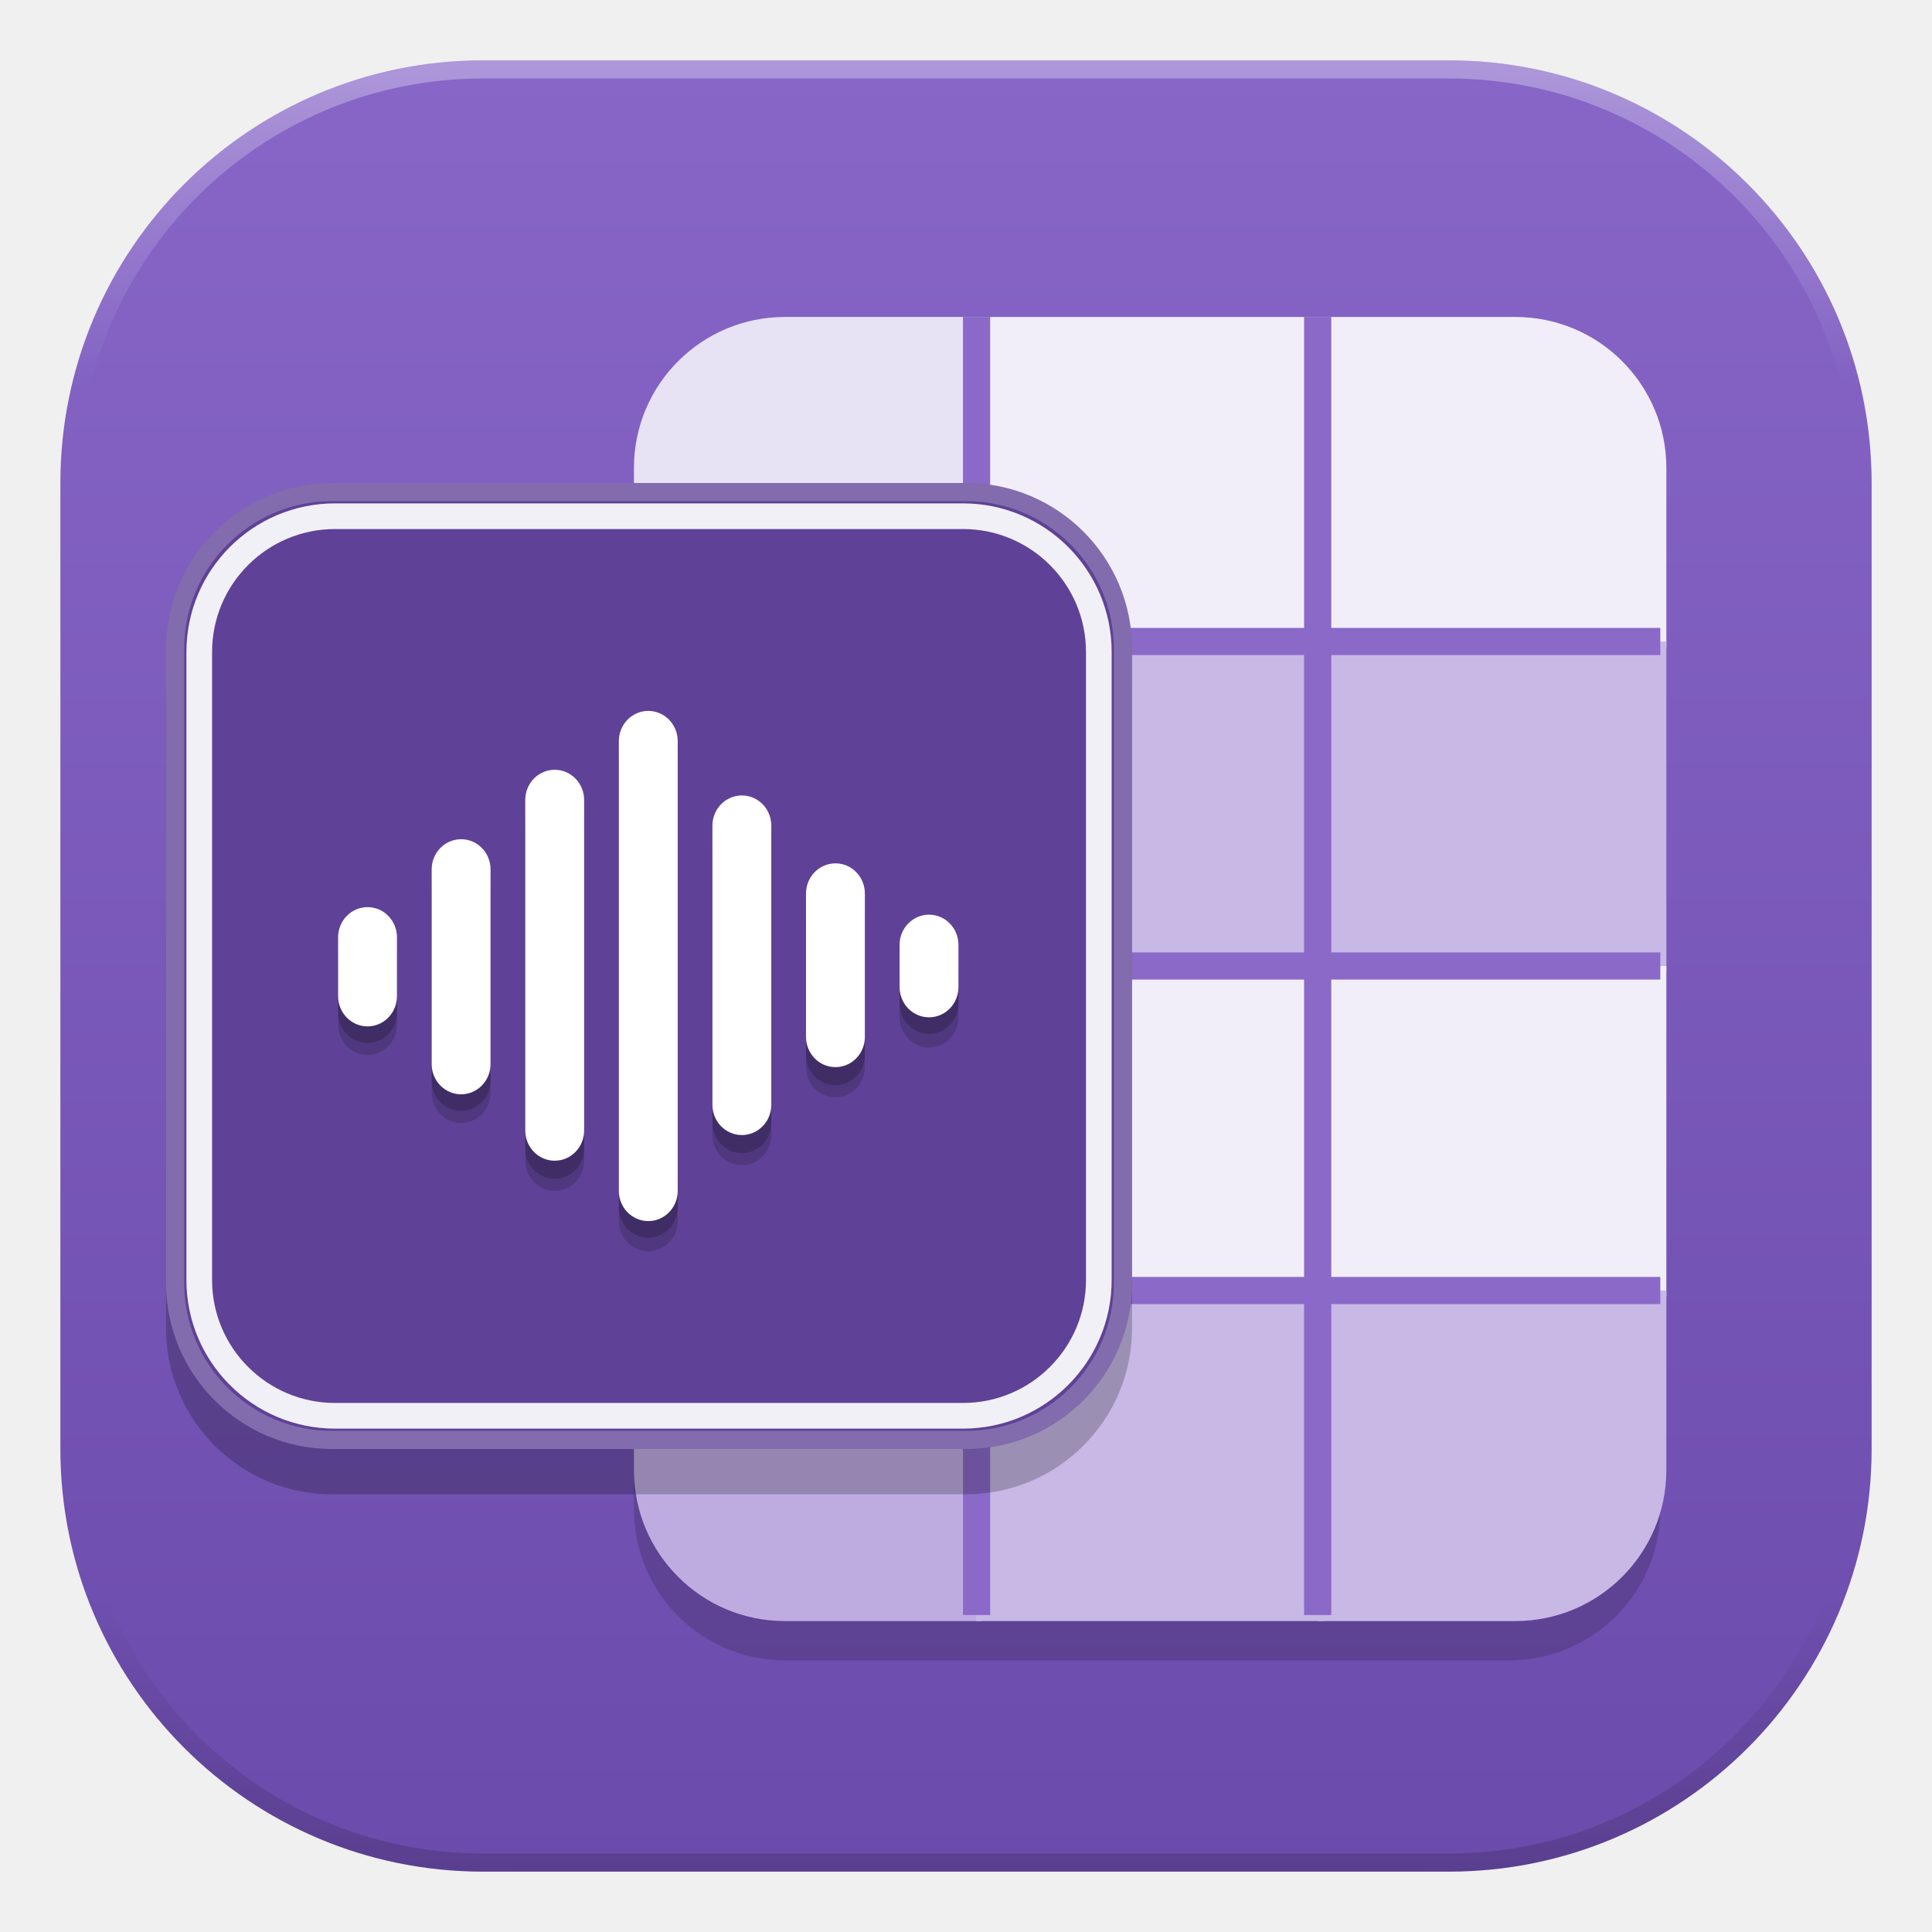
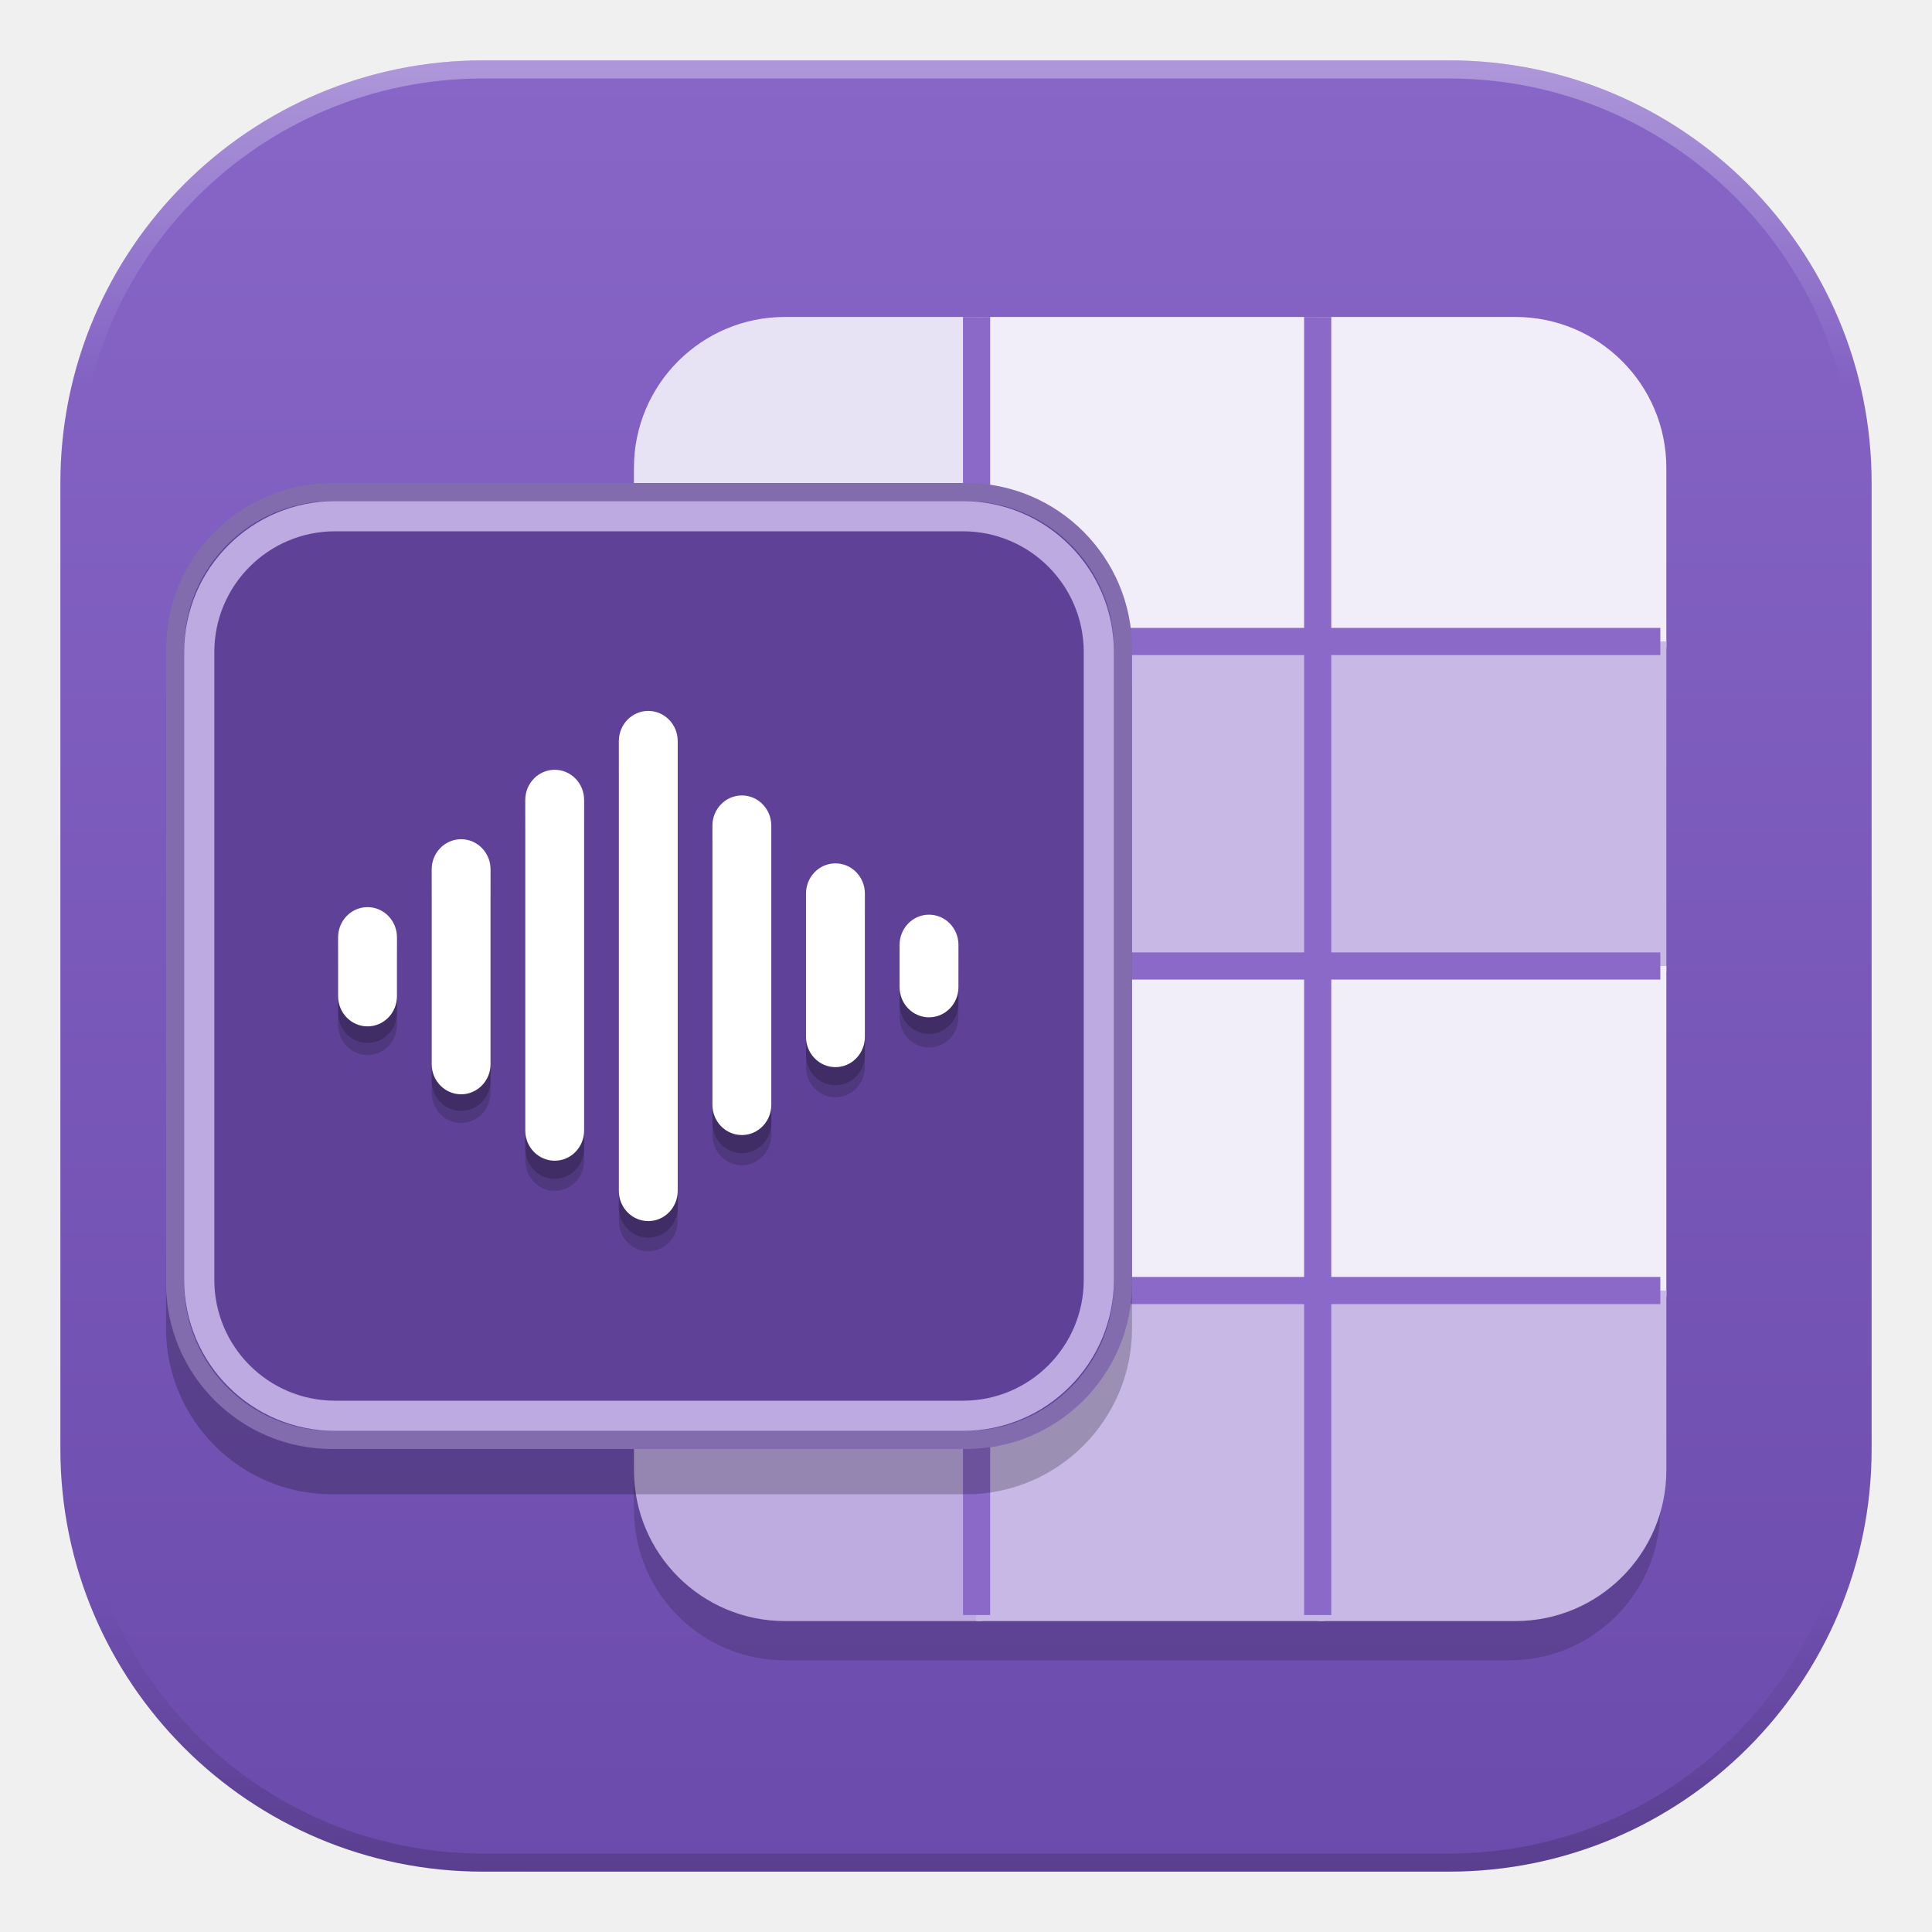
<svg xmlns="http://www.w3.org/2000/svg" viewBox="0 0 128 128">
  <defs>
    <linearGradient id="base" x1="0" y1="0" x2="0" y2="1">
      <stop offset="0" stop-color="#8766C8" />
      <stop offset="1" stop-color="#6B4BAB" />
    </linearGradient>
    <linearGradient id="edge" x1="0" y1="0" x2="0" y2="1">
      <stop offset="0" stop-color="#FFFFFF" stop-opacity=".32" />
      <stop offset=".18" stop-color="#FFFFFF" stop-opacity="0" />
      <stop offset=".85" stop-color="#000" stop-opacity="0" />
      <stop offset="1" stop-color="#000" stop-opacity=".16" />
    </linearGradient>
  </defs>
  <rect x="6" y="8" width="116" height="116" rx="29" fill="#000" opacity=".10" />
  <rect x="4" y="4" width="120" height="120" rx="28" fill="url(#base)" />
  <rect x="4.6" y="4.6" width="118.8" height="118.8" rx="27.4" fill="none" stroke="url(#edge)" stroke-width="1.2" />
  <rect x="42" y="21" width="68" height="86" rx="10" fill="#000" opacity=".16" transform="translate(0 3)" />
  <path d="M52.0 21.0H65.067V42.9H42.0V31.0A10 10 0 0 1 52.0 21.0Z" fill="#E8E2F5" />
  <path d="M64.667 21.0H87.733V42.9H64.667V21.0Z" fill="#F2EEF9" />
  <path d="M87.333 21.0H100.4A10 10 0 0 1 110.4 31.0V42.9H87.333V21.0Z" fill="#F2EEF9" />
  <path d="M42.0 42.5H65.067V64.4H42.0V42.5Z" fill="#BEACE1" />
  <path d="M64.667 42.5H87.733V64.4H64.667V42.5Z" fill="#C7B8E5" />
  <path d="M87.333 42.5H110.4V64.4H87.333V42.5Z" fill="#C7B8E5" />
  <path d="M42.0 64.0H65.067V85.9H42.0V64.0Z" fill="#E8E2F5" />
  <path d="M64.667 64.0H87.733V85.9H64.667V64.0Z" fill="#F2EEF9" />
  <path d="M87.333 64.0H110.4V85.9H87.333V64.0Z" fill="#F2EEF9" />
  <path d="M42.0 85.5H65.067V107.4H52.0A10 10 0 0 1 42.0 97.4V85.5Z" fill="#BEACE1" />
  <path d="M64.667 85.5H87.733V107.4H64.667V85.5Z" fill="#C7B8E5" />
  <path d="M87.333 85.5H110.4V97.4A10 10 0 0 1 100.4 107.4H87.333V85.5Z" fill="#C7B8E5" />
  <rect x="42" y="41.6" width="68" height="1.8" fill="#8A69C9" />
  <rect x="42" y="63.1" width="68" height="1.8" fill="#8A69C9" />
  <rect x="42" y="84.6" width="68" height="1.8" fill="#8A69C9" />
  <rect x="63.8" y="21" width="1.8" height="86" fill="#8A69C9" />
  <rect x="86.4" y="21" width="1.8" height="86" fill="#8A69C9" />
  <rect x="11" y="35" width="64" height="64" rx="11" fill="#000" opacity=".22" />
  <rect x="11" y="32" width="64" height="64" rx="11" fill="#5F4297" />
  <rect x="11.6" y="32.6" width="62.8" height="62.8" rx="10.4" fill="none" stroke="#FFFFFF" stroke-opacity=".22" stroke-width="1.2" />
-   <rect x="13.2" y="34.2" width="59.6" height="59.6" rx="9" fill="none" stroke="#FFFFFF" stroke-opacity=".92" stroke-width="1.7" />
+   <rect x="13.2" y="34.2" width="59.6" height="59.6" rx="9" fill="none" stroke="#BCAAE0" stroke-width="2" />
  <g>
    <rect x="22.4" y="62.0" width="3.9" height="7.9" rx="2.0" fill="#000" opacity="0.16" />
    <rect x="28.6" y="57.5" width="3.9" height="16.9" rx="2.0" fill="#000" opacity="0.16" />
    <rect x="34.8" y="53.0" width="3.9" height="25.9" rx="2.0" fill="#000" opacity="0.16" />
    <rect x="41.0" y="49.1" width="3.9" height="33.8" rx="2.0" fill="#000" opacity="0.16" />
    <rect x="47.2" y="54.7" width="3.9" height="22.5" rx="2.0" fill="#000" opacity="0.16" />
    <rect x="53.4" y="59.2" width="3.9" height="13.5" rx="2.0" fill="#000" opacity="0.16" />
    <rect x="59.6" y="62.6" width="3.9" height="6.8" rx="2.0" fill="#000" opacity="0.16" />
    <rect x="22.4" y="61.2" width="3.9" height="7.9" rx="2.0" fill="#000" opacity="0.2" />
    <rect x="28.6" y="56.7" width="3.9" height="16.9" rx="2.0" fill="#000" opacity="0.2" />
    <rect x="34.8" y="52.2" width="3.9" height="25.9" rx="2.0" fill="#000" opacity="0.2" />
    <rect x="41.0" y="48.2" width="3.9" height="33.8" rx="2.0" fill="#000" opacity="0.2" />
    <rect x="47.2" y="53.9" width="3.9" height="22.5" rx="2.0" fill="#000" opacity="0.2" />
    <rect x="53.4" y="58.4" width="3.9" height="13.5" rx="2.0" fill="#000" opacity="0.2" />
    <rect x="59.6" y="61.7" width="3.9" height="6.8" rx="2.0" fill="#000" opacity="0.2" />
    <rect x="22.4" y="60.1" width="3.9" height="7.9" rx="2.0" fill="#FFFFFF" opacity="1" />
    <rect x="28.6" y="55.6" width="3.9" height="16.9" rx="2.0" fill="#FFFFFF" opacity="1" />
    <rect x="34.8" y="51.0" width="3.9" height="25.9" rx="2.0" fill="#FFFFFF" opacity="1" />
    <rect x="41.0" y="47.1" width="3.9" height="33.8" rx="2.0" fill="#FFFFFF" opacity="1" />
    <rect x="47.2" y="52.7" width="3.9" height="22.5" rx="2.0" fill="#FFFFFF" opacity="1" />
    <rect x="53.4" y="57.2" width="3.9" height="13.5" rx="2.0" fill="#FFFFFF" opacity="1" />
    <rect x="59.6" y="60.6" width="3.9" height="6.8" rx="2.0" fill="#FFFFFF" opacity="1" />
  </g>
</svg>
